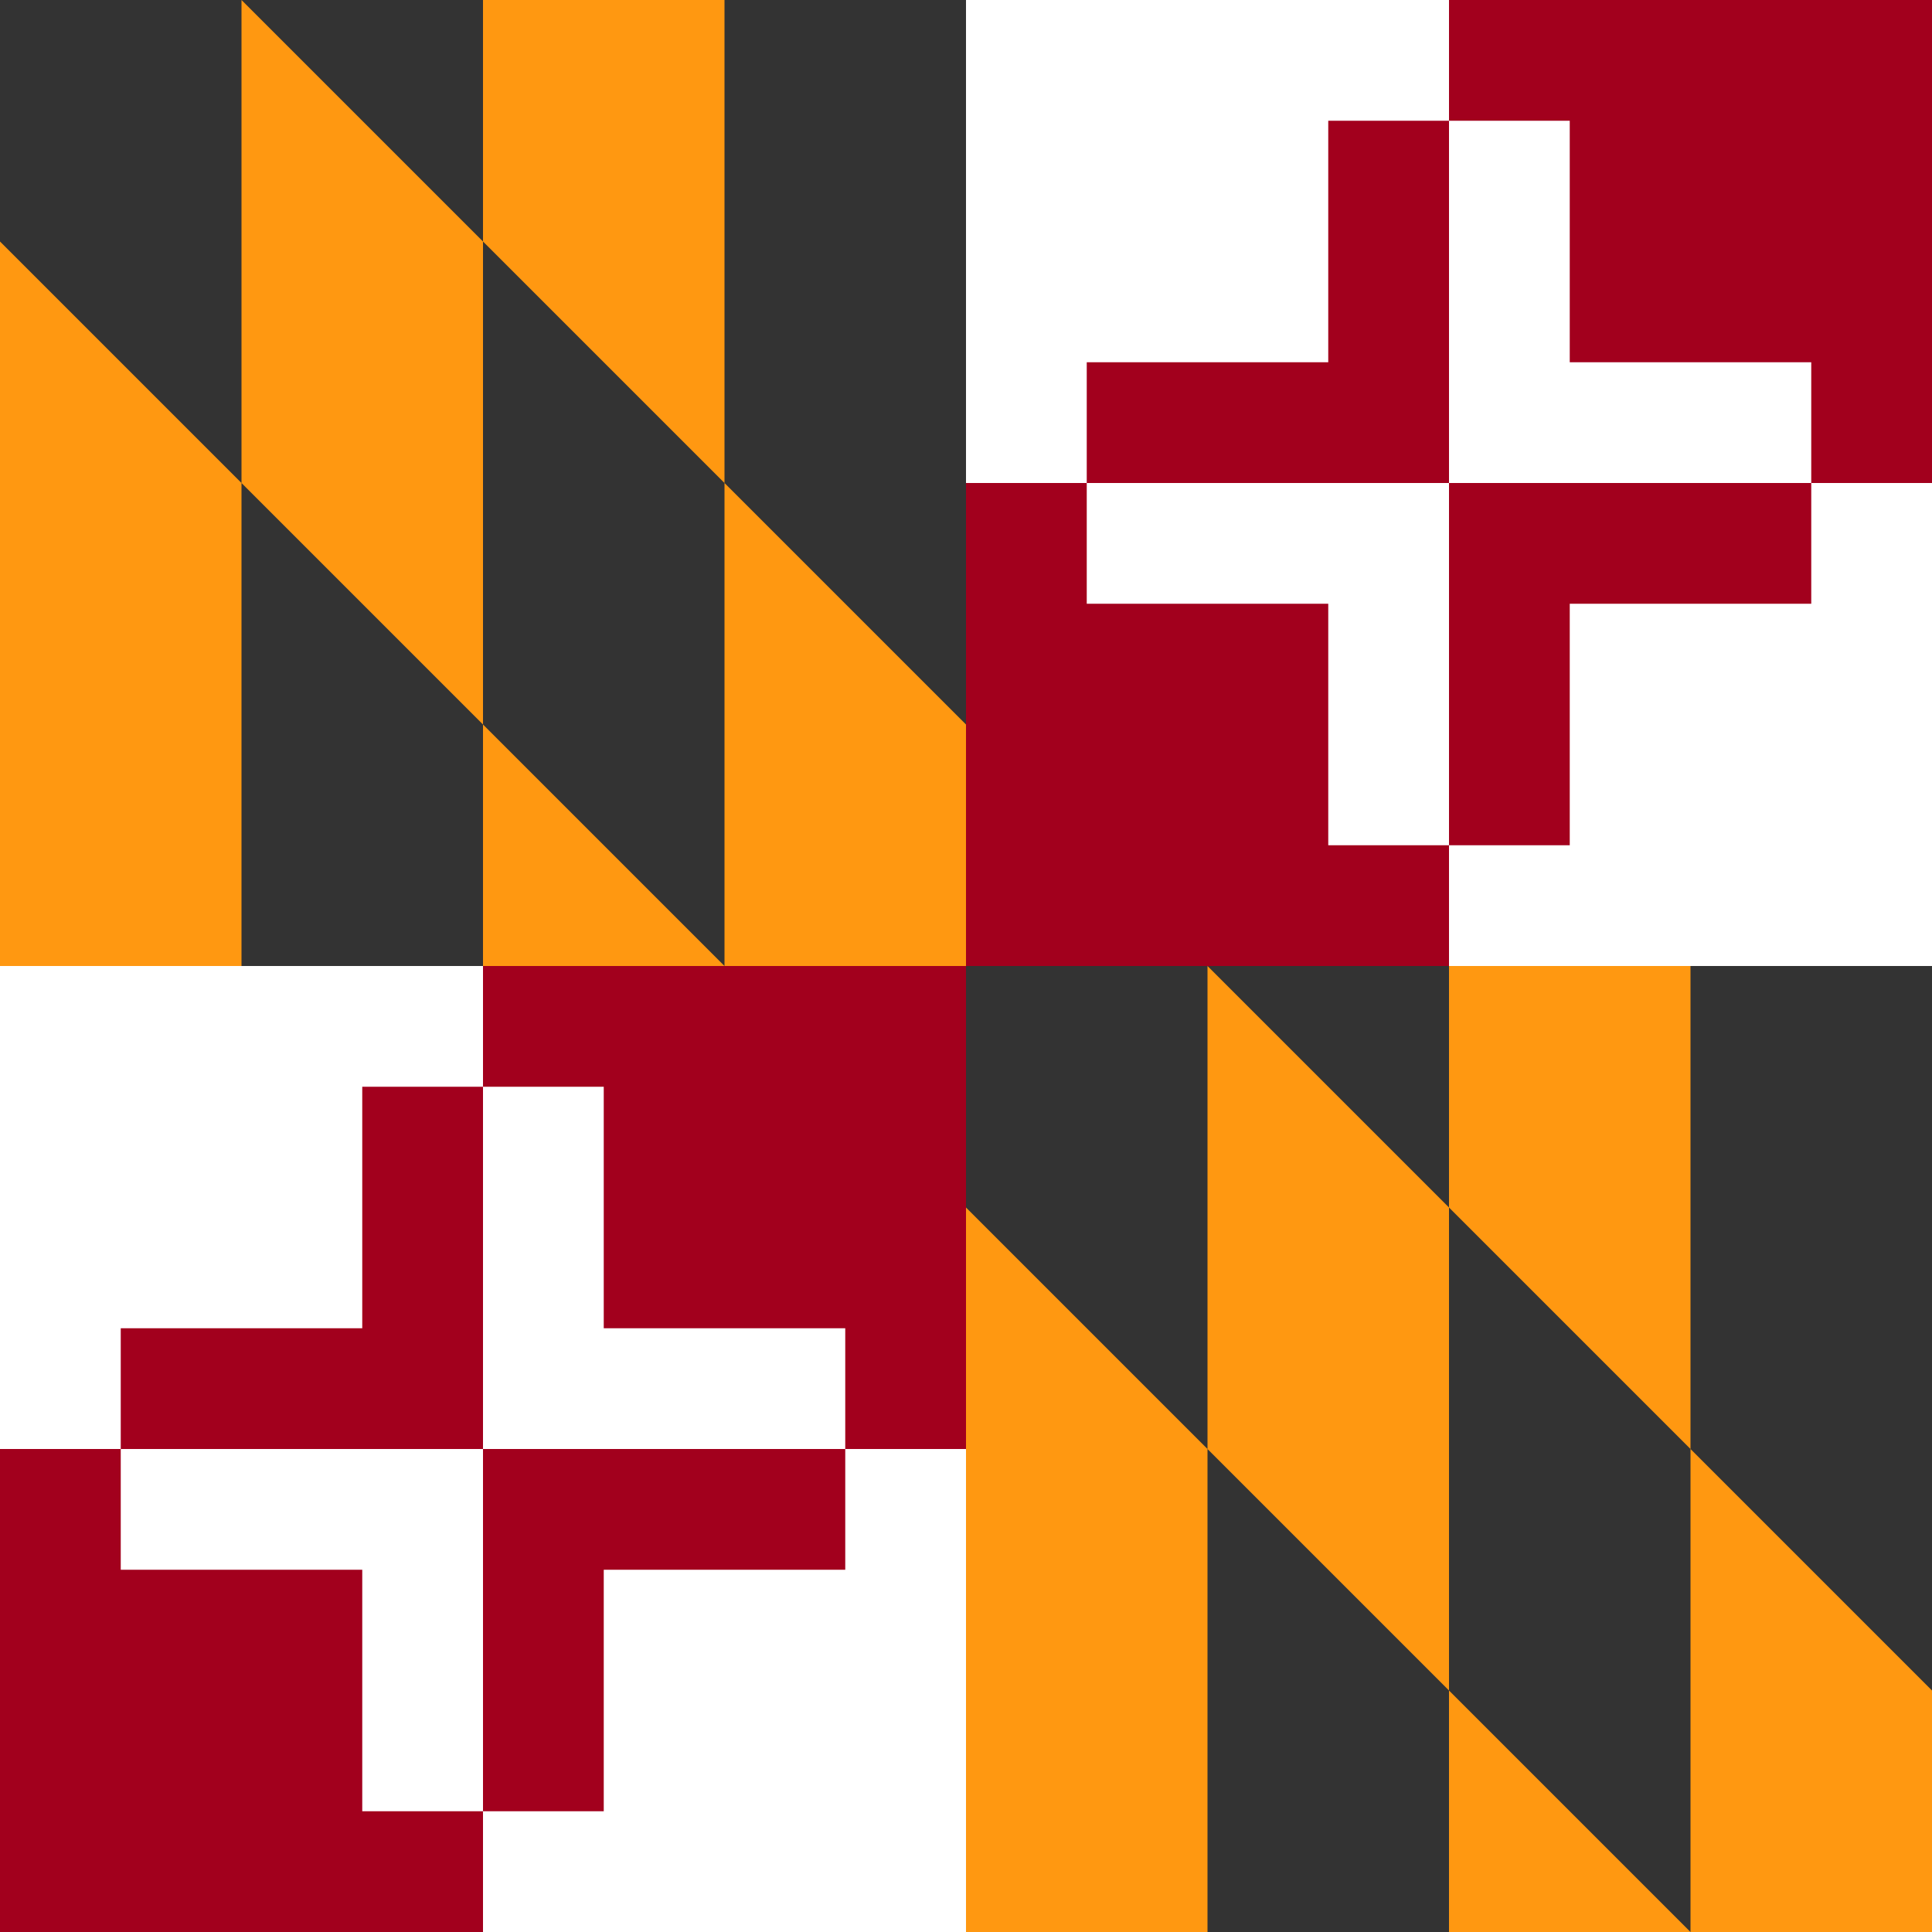
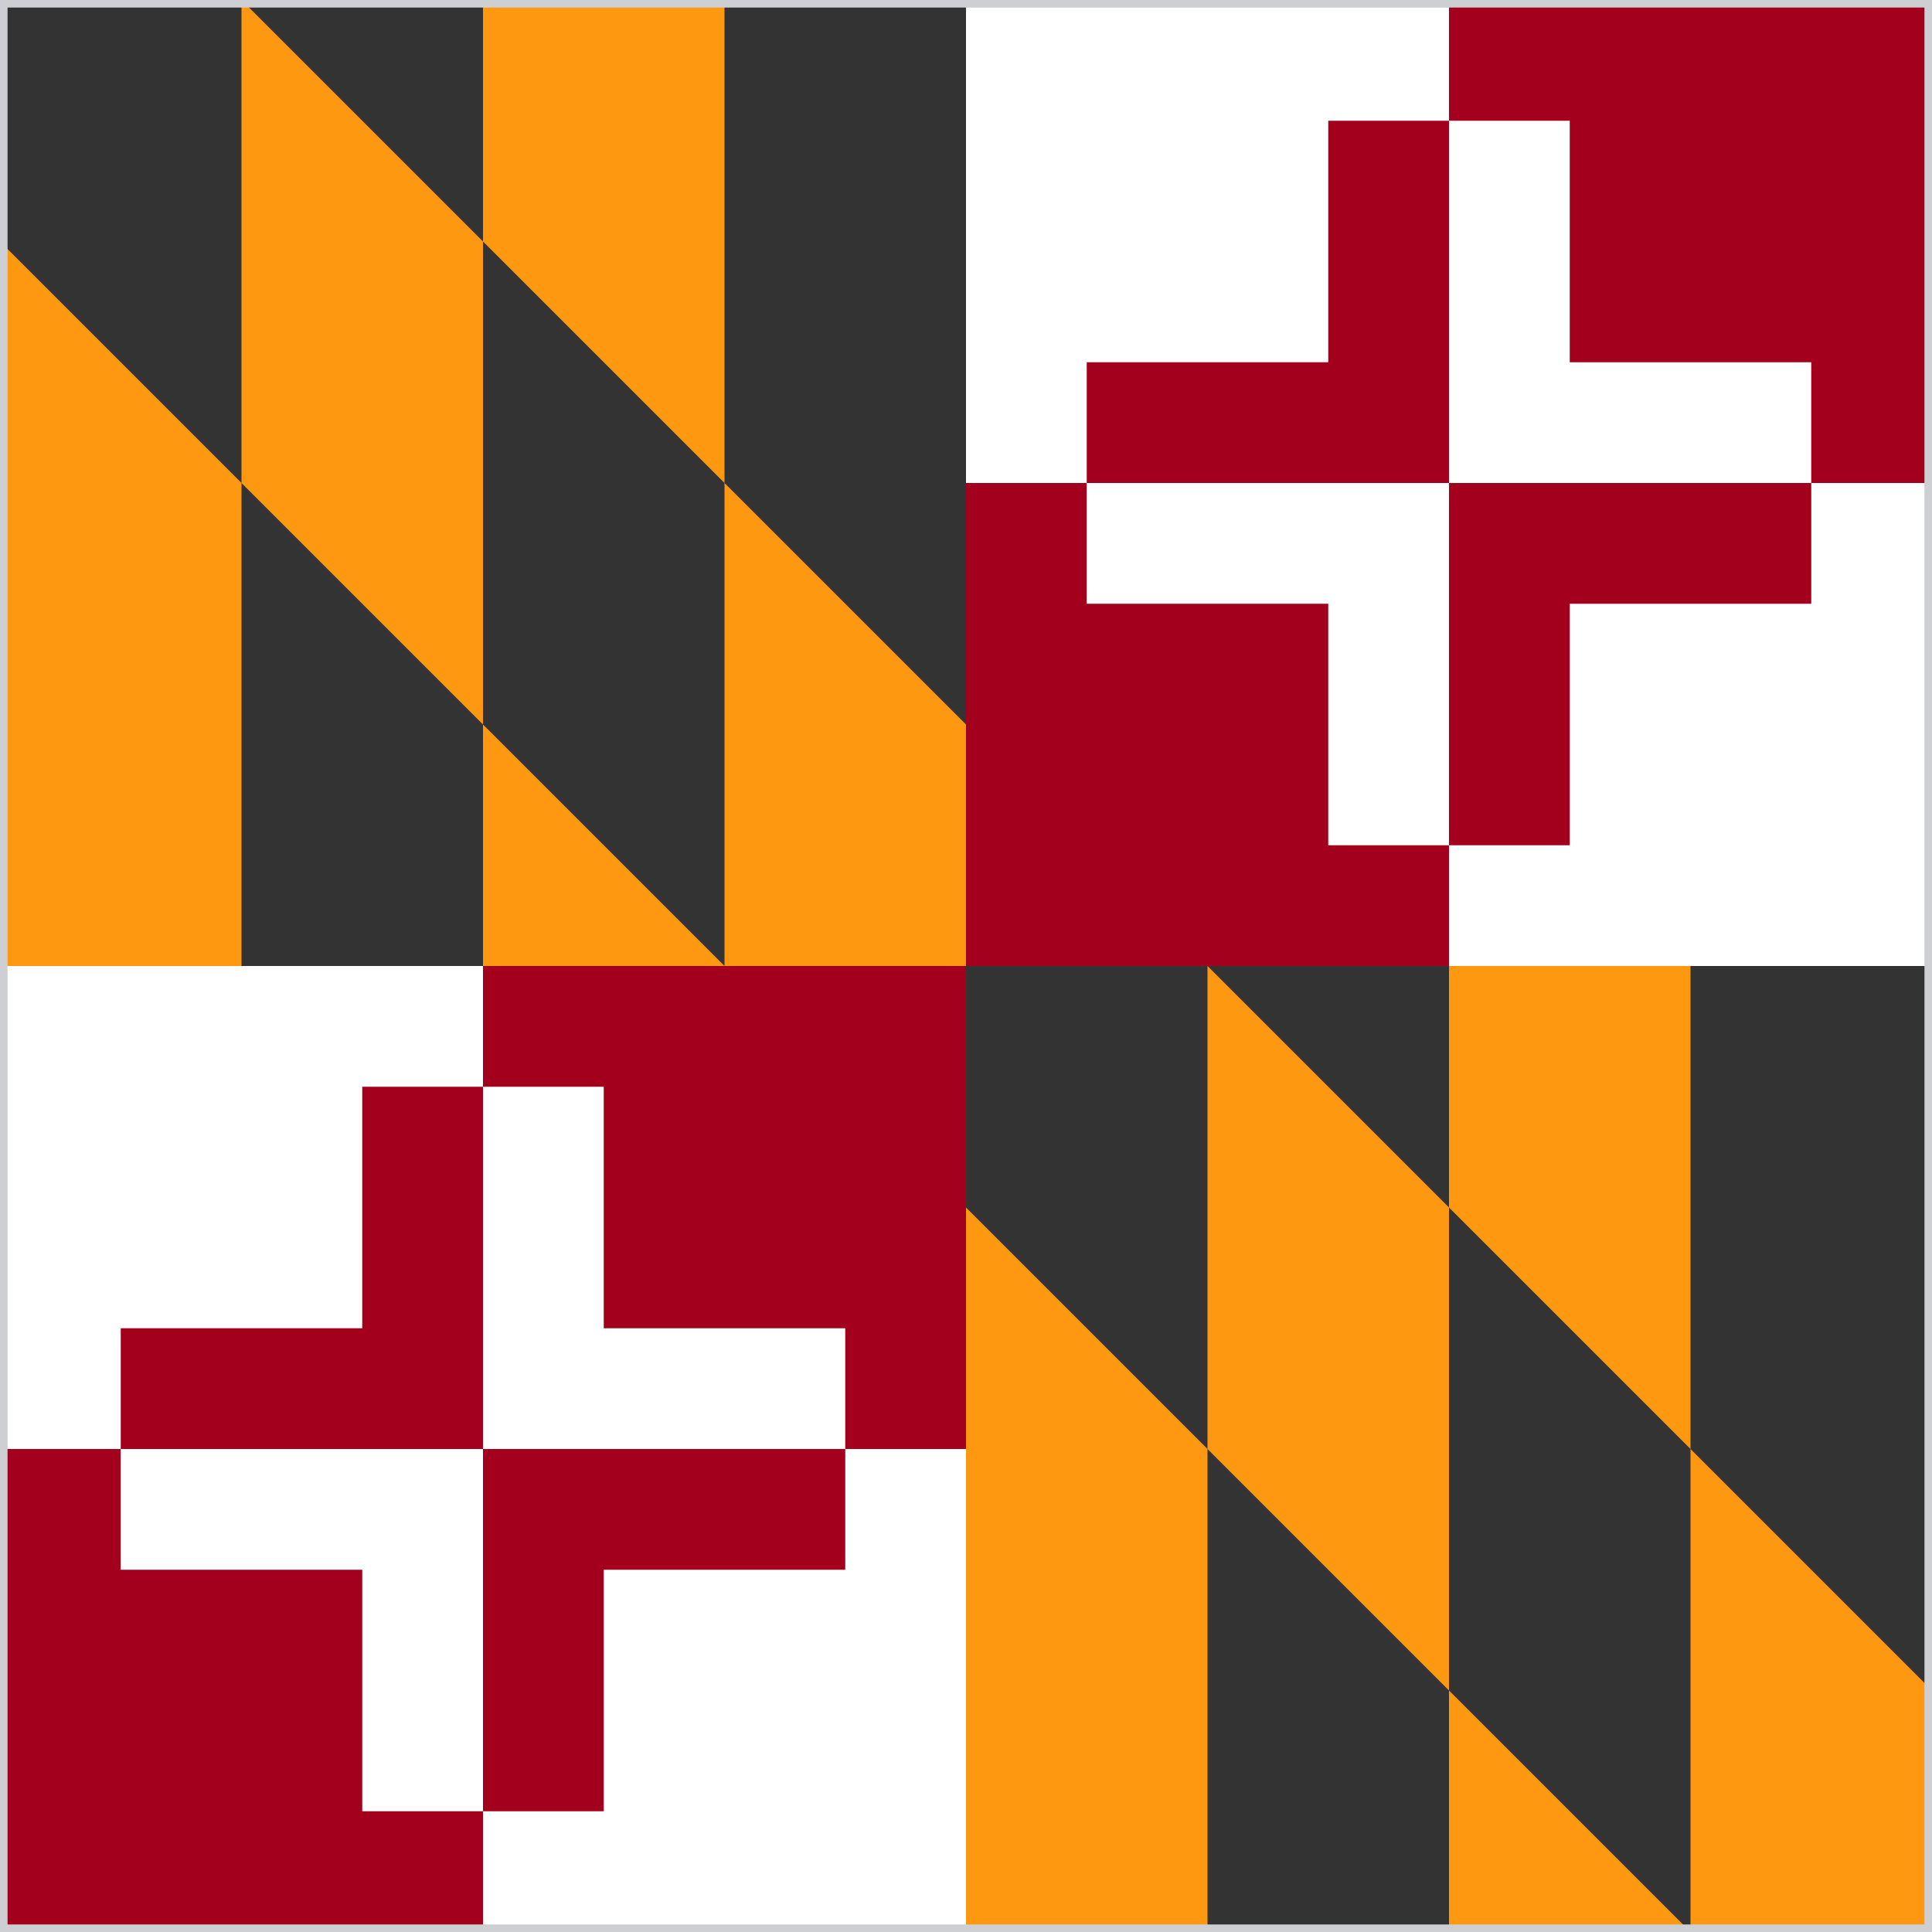
<svg xmlns="http://www.w3.org/2000/svg" width="512" height="512" viewBox="0 0 512 512">
  <defs>
    <clipPath id="r">
      <rect width="512" height="512" />
    </clipPath>
  </defs>
  <g clip-path="url(#r)">
    <path fill="#333" d="M0 0h512v512H0Z" />
    <path fill="#FF9811" d="M64 0v128l64 64V64Zm64 64 64 64V0h-64zm64 64v128l64 64V192Zm64 64 64 64V0h-64zm64 64v128l64 64V320Zm64 64 64 64V0h-64zm64 64v128h64v-64zm0 128-64-64v64zM320 384l-64-64v192h64zM192 256l-64-64v320h64zM64 128 0 64v448h64z" />
    <path fill="#FFFFFF" d="M256 0v256h256V0H256zm0 256H0v256h256V256z" />
    <path fill="#A2001D" d="M384 0v32h32v64h64v32h32V0H384zm96 128h-96v96h32v-64h64v-32zm-96 96h-32v-64h-64v-32h-32v128h128v-32zm-128 32H128v32h32v64h64v32h32V256zm-32 128h-96v96h32v-64h64v-32zm-96 96H96v-64H32v-32H0v128h128v-32zm-96-96h96v-96H96v64H32v32zm256-256h96V32h-32v64h-64v32z" />
+     <rect width="512" height="512" fill="none" stroke="#cdcfd3" stroke-width="4" />
  </g>
</svg>
